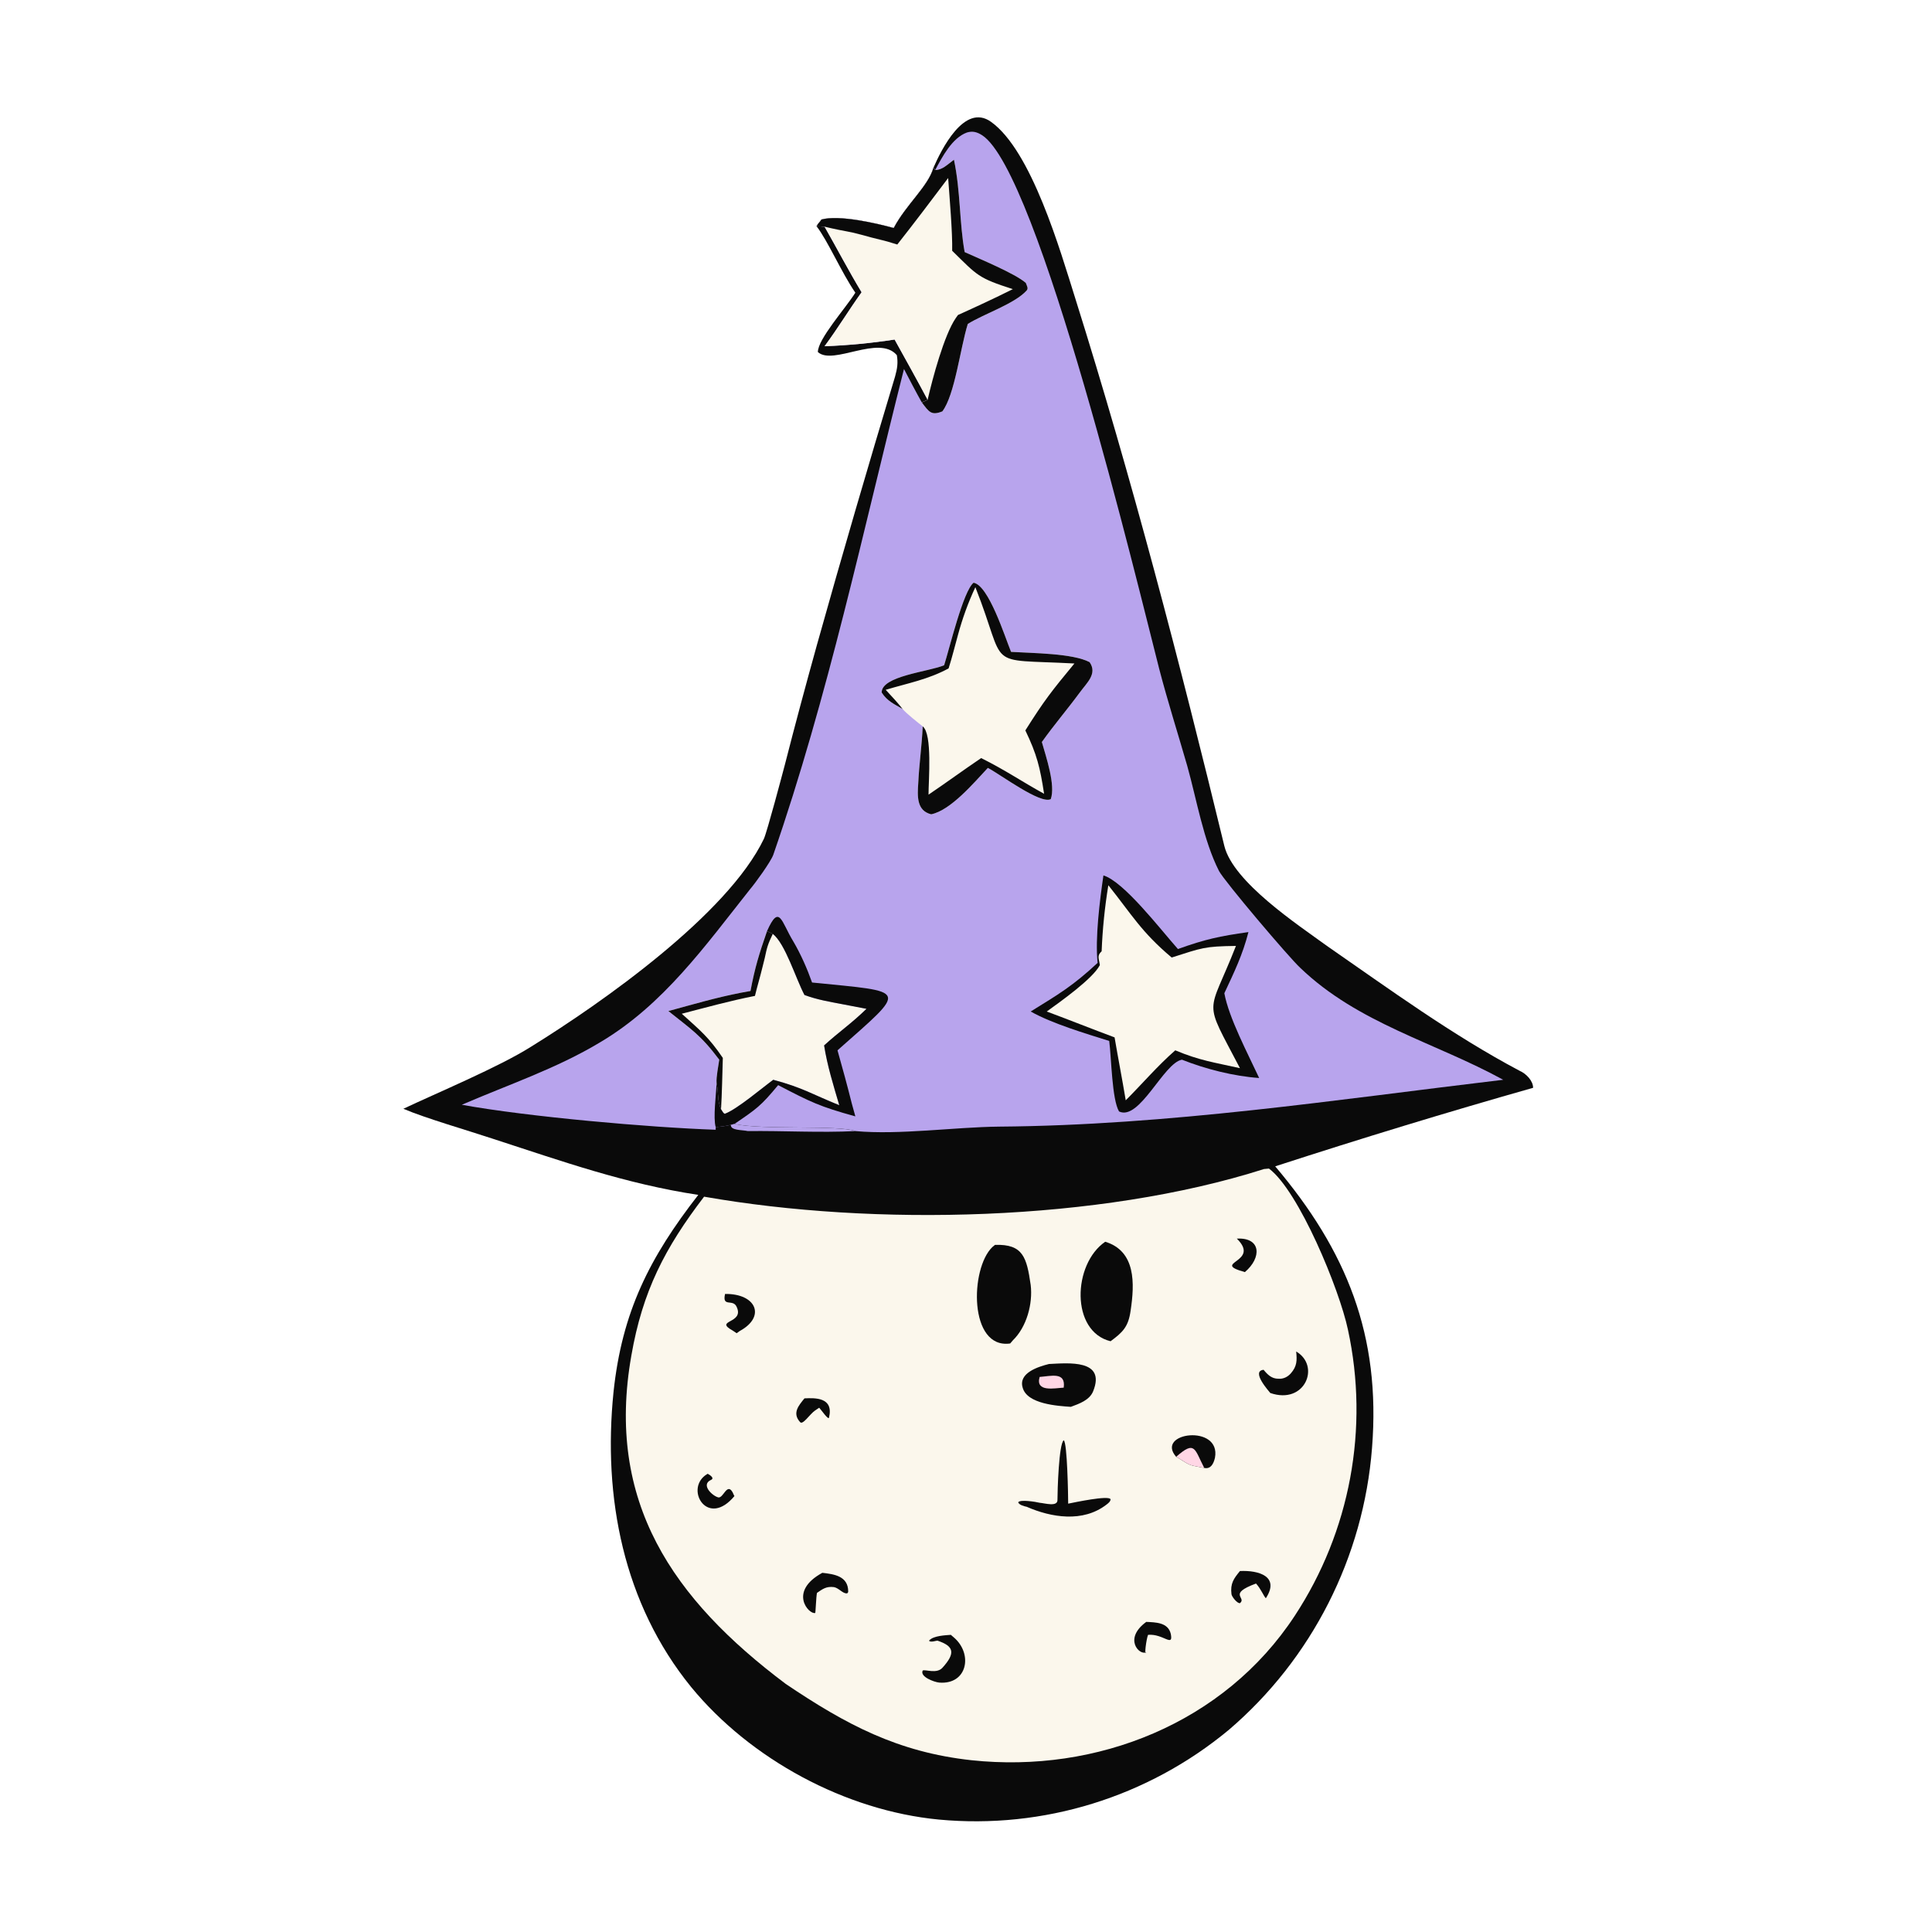
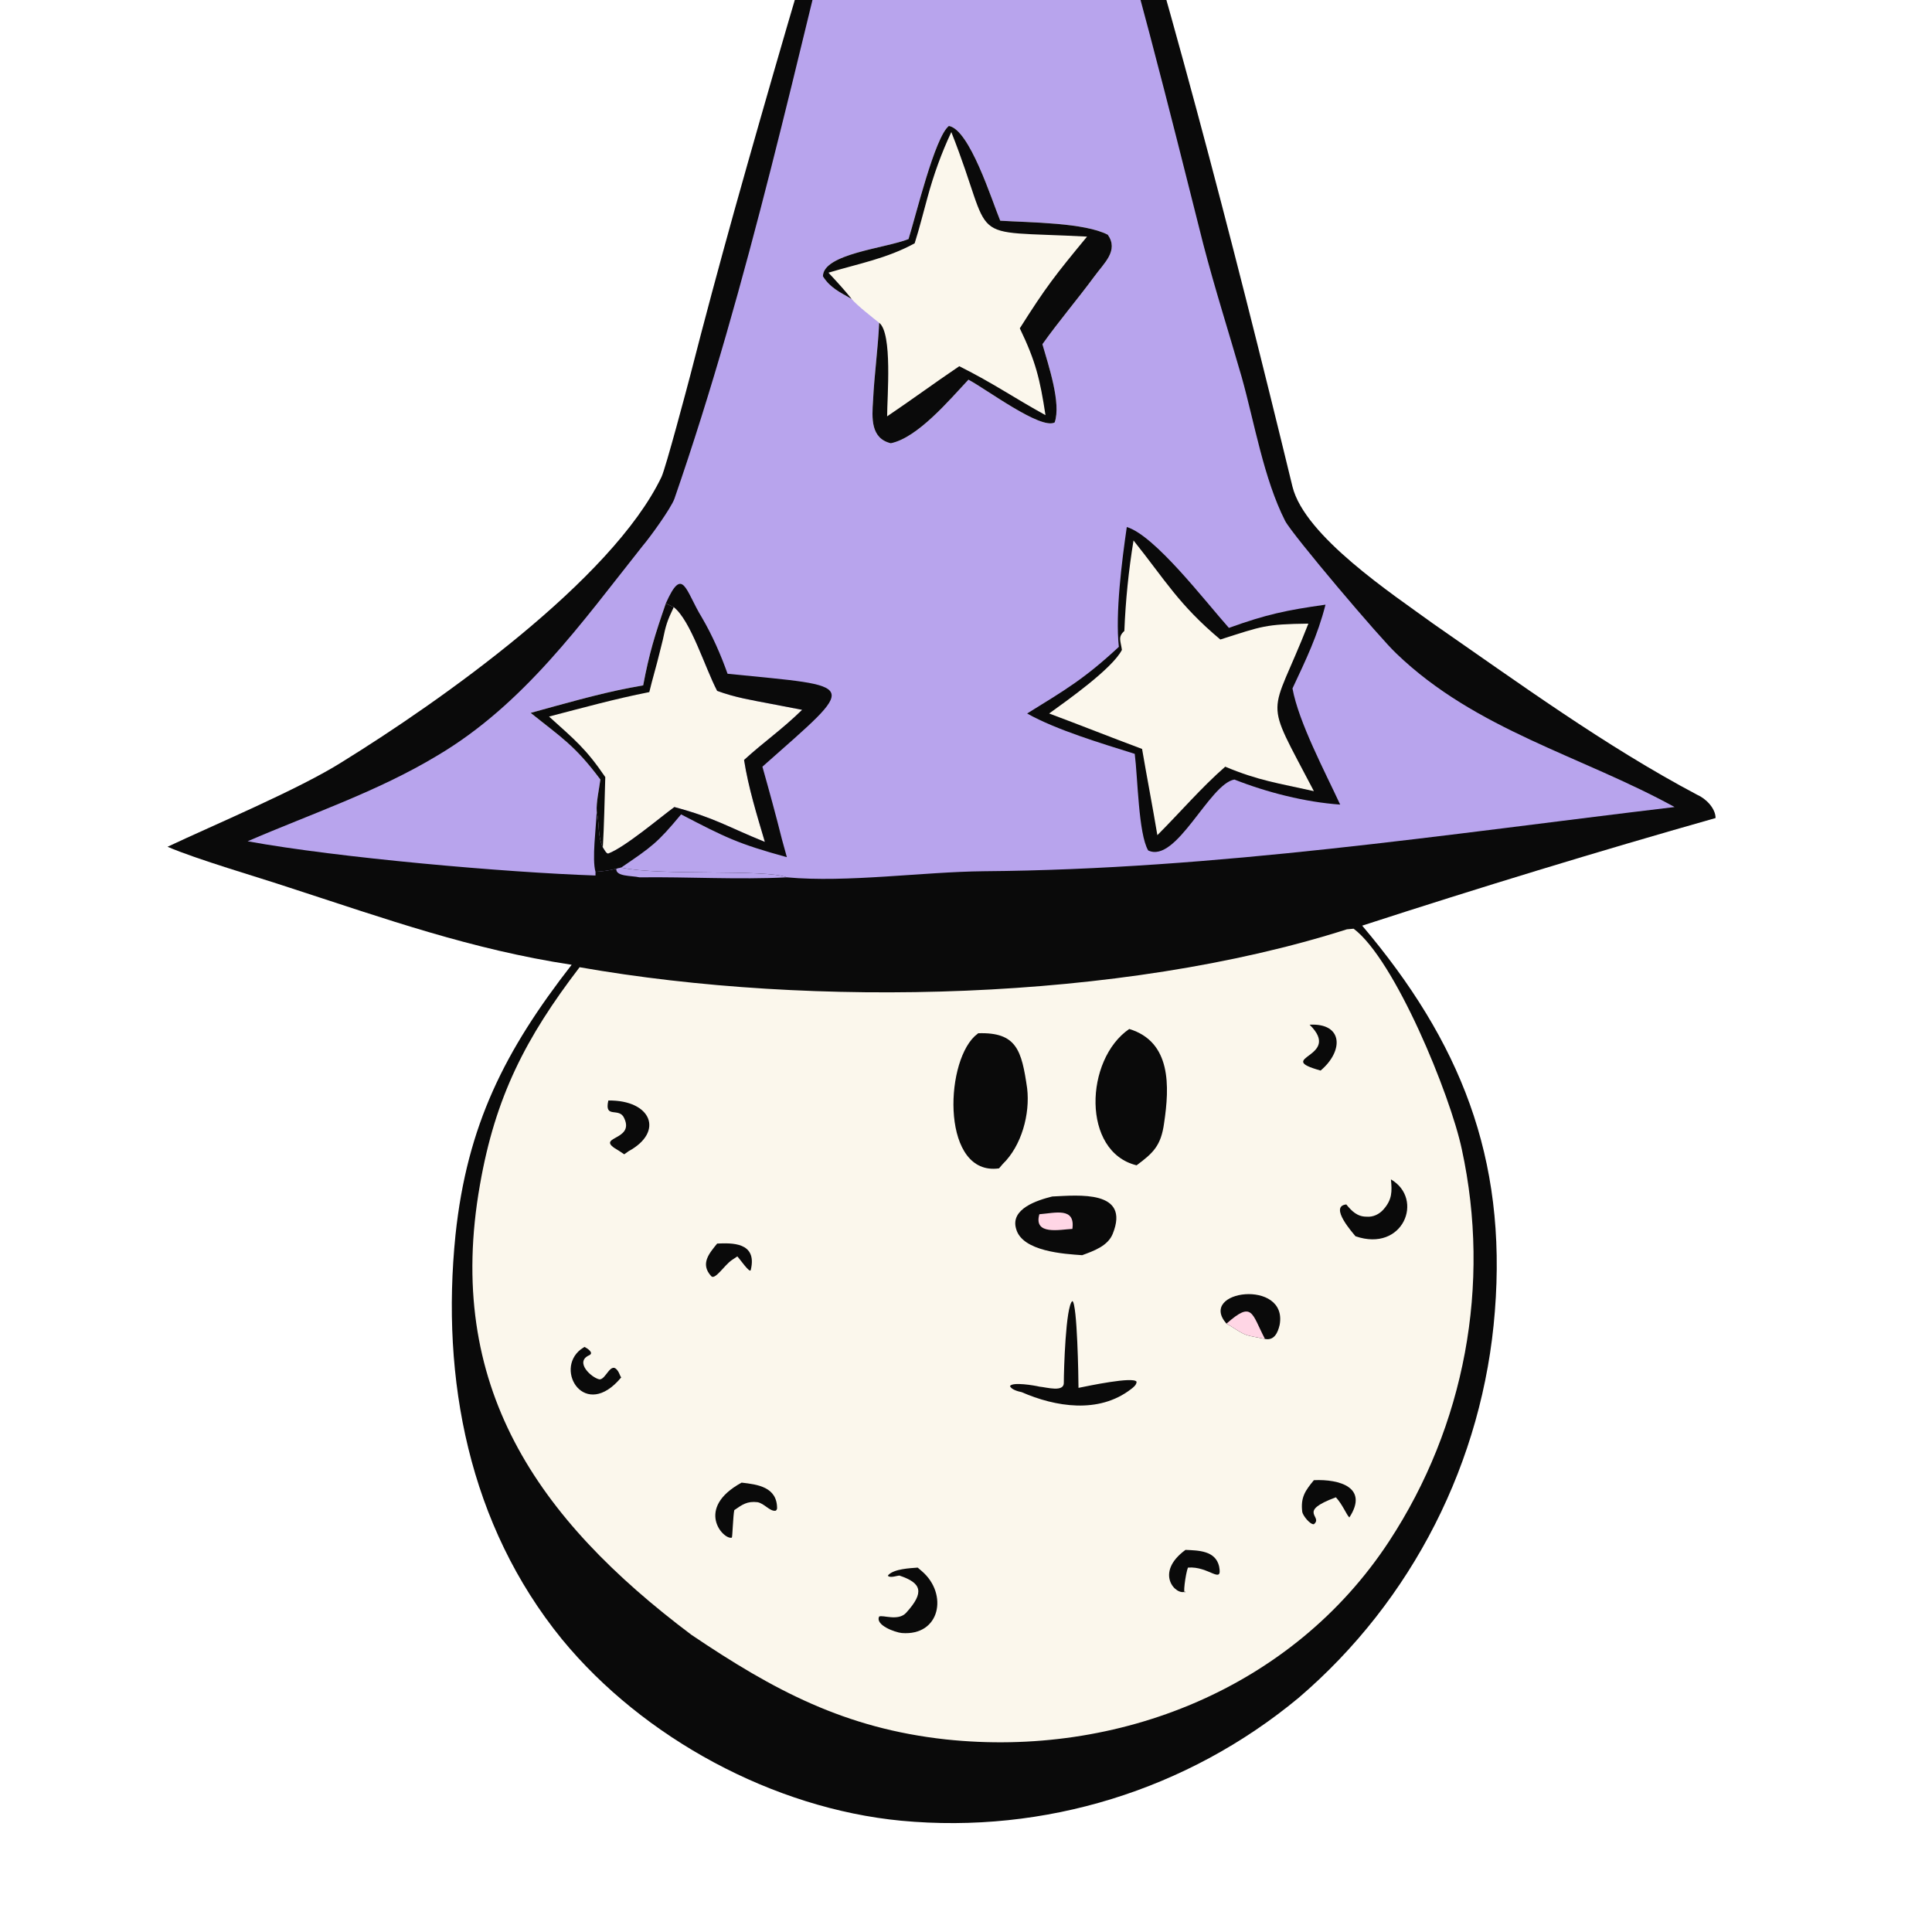
- <svg xmlns="http://www.w3.org/2000/svg" viewBox="174 287 433 433">
+ <svg xmlns="http://www.w3.org/2000/svg" viewBox="237 397 316 316">
  <path fill="#0a0a0a" d="M383.2 324.6C384.9 320.7 390.1 310 396.1 314.3C405.2 320.8 411.6 343.1 415 353.9C427.7 394.3 438.4 435.4 448.4 476.6C450.4 484.7 464.8 494.2 471.4 499C485.4 508.7 499.5 519 514.6 527C516 527.6 517.6 529.2 517.6 530.8C498.2 536.3 478.9 542.2 459.8 548.4C475.8 567.3 483.5 586.3 481.5 611.5C479.6 636 468 658.8 449.4 674.7C431.2 689.8 407.8 697 384.4 694.8C363.5 692.8 342.2 681.3 328.9 665.1C313.7 646.4 309.1 622.6 311.5 599C313.4 581 319.6 568.8 330.5 554.8C314.1 552.3 300.1 547.3 284.4 542.2C279 540.4 269.3 537.6 264.4 535.5C271.8 532 285.9 526.1 293 521.6C309 511.7 337.1 491.9 345.2 475C345.9 473.5 349.4 460.3 349.9 458.4C352.2 449.4 354.6 440.5 357.1 431.5C362.7 411.5 368.6 391.3 374.6 371.4C375.1 369.6 375.3 368.3 375 366.6C371 361.9 360.7 369 357.3 365.9C357.3 363 363.5 356.1 365.7 352.6C362.6 348.1 359.5 340.9 357 337.7C357.4 337 357.7 336.8 358.1 336.2C362 335.1 370.3 337 374.3 338.1C377.1 332.8 382 328.8 383.2 324.6Z" />
  <path fill="#b8a4ed" d="M383.6 325.1C385.2 322.1 387.4 317.9 390.7 316.7C392 316.3 393 316.6 394.1 317.3C406.8 325.4 429.1 418.6 433.8 436.9C435.7 444.2 438 451.4 440.1 458.7C442.2 466.2 443.7 475.3 447.2 482.2C448.4 484.5 462.9 501.6 465.4 503.9C478.4 516.4 495.6 520.6 510.9 529C473.1 533.5 436.1 539.2 397.9 539.5C387.9 539.6 375.6 541.4 365.7 540.5C362.2 539.1 345 540.3 338.6 538.9L337.8 539.1C336.5 539.4 335.7 539.5 334.4 539.6L334.4 540.2C319.7 539.7 292.3 537.3 277.5 534.6C287.9 530.1 298.7 526.5 308.5 520.6C322.7 512.2 332.1 498.9 342.1 486.3C343.3 484.9 346.7 480.2 347.3 478.6C359.6 443.1 367.4 406.1 376.6 369.7C377.9 372.2 379.2 374.7 380.6 377.2L381.9 376.6C379.5 372.1 377 367.6 374.5 363.1C369.3 363.9 364.1 364.4 358.8 364.6C361.9 360.4 364.1 356.7 367.1 352.5C364.2 347.7 361.6 342.7 358.8 337.8L357 337.7C357.4 337 357.7 336.8 358.1 336.2C362 335.1 370.3 337 374.3 338.1C377.1 332.8 382 328.8 383.2 324.6L383.6 325.1Z" />
  <path fill="#fbf7ec" d="M383.6 325.1C385.2 325.1 386.3 323.9 387.8 322.8C389.3 329.9 389 336.9 390.2 343.5C393.5 345 401.5 348.3 403.9 350.4C404.2 351.2 404.5 351.6 404.1 352.1C401.4 355.1 394.6 357.3 390.9 359.6C389.2 365.1 388 375.5 385.2 379.2C382.7 380.2 382.2 379.3 380.6 377.2L381.9 376.6C379.5 372.1 377 367.6 374.5 363.1C369.3 363.9 364.1 364.4 358.8 364.6C361.9 360.4 364.1 356.7 367.1 352.5C364.2 347.7 361.6 342.7 358.8 337.8L357 337.7C357.4 337 357.7 336.8 358.1 336.2C362 335.1 370.3 337 374.3 338.1C377.1 332.8 382 328.8 383.2 324.6L383.6 325.1Z" />
  <path fill="#0a0a0a" d="M383.6 325.1C385.2 325.1 386.3 323.9 387.8 322.8C389.3 329.9 389 336.9 390.2 343.5C393.5 345 401.5 348.3 403.9 350.4C404.2 351.2 404.5 351.6 404.1 352.1C401.4 355.1 394.6 357.3 390.9 359.6C389.2 365.1 388 375.5 385.2 379.2C382.7 380.2 382.2 379.3 380.6 377.2L381.9 376.6C383 371.8 385.6 362.1 388.2 358.3L388.7 357.6C392.9 355.7 396.8 353.9 401 351.8C393.2 349.3 393.1 348.8 387.4 343.2L387.4 343.2C387.5 339.2 386.8 331.1 386.5 326.9C382.5 332.2 379.2 336.6 375.1 341.8C373.8 341.4 372.5 341 371.2 340.7L369.2 340.2L367 339.6L365 339.1C362.9 338.7 360.8 338.3 358.8 337.8L357 337.7C357.4 337 357.7 336.8 358.1 336.2C362 335.1 370.3 337 374.3 338.1C377.1 332.8 382 328.8 383.2 324.6L383.6 325.1Z" />
  <path fill="#fbf7ec" d="M345.9 495.7L347.2 496.3C350 498.5 352.3 506.2 354.3 510C357.3 511.1 359.9 511.5 363 512.1L368.2 513.1C364.7 516.5 362.1 518.2 358.7 521.3C359.4 525.8 360.8 530.3 362.1 534.7C355.9 532.2 354 530.8 347.3 529C345.1 530.6 339.2 535.6 336.5 536.6C336.2 536.7 335.8 535.9 335.6 535.6C334.7 533.6 335.1 532 334.6 529.7C334.5 528.3 335 526 335.2 524.5C331 518.9 328.9 517.7 323.8 513.6C328.9 512.2 334.8 510.5 340 509.5L342.2 509.1C343.2 503.8 344.1 500.9 345.9 495.7Z" />
  <path fill="#0a0a0a" d="M345.9 495.7L347.2 496.3C346.1 498.6 345.9 499.3 345.4 501.7L344.9 503.7C344.4 505.8 343.7 508.1 343.2 510.2C337.6 511.3 332.2 512.8 326.8 514.2C331 518 332.8 519.4 336 524.1C335.9 527.5 335.8 532.3 335.6 535.6C334.7 533.6 335.1 532 334.6 529.7C334.5 528.3 335 526 335.2 524.5C331 518.9 328.9 517.7 323.8 513.6C328.9 512.2 334.8 510.5 340 509.5L342.2 509.1C343.2 503.8 344.1 500.9 345.9 495.7Z" />
  <path fill="#0a0a0a" d="M345.9 495.7C348.7 489.4 349.1 493.6 351.8 498C353.5 500.9 354.9 504.1 356 507.2C377.7 509.4 377.6 508.3 361.7 522.4C362.8 526.3 363.9 530.3 364.9 534.3L365.7 537.2C357.7 535 355.7 534 348.4 530.2C344.5 534.9 343.6 535.5 338.6 538.9L337.8 539.1C336.5 539.4 335.7 539.5 334.4 539.6C333.8 537.5 334.5 532.4 334.6 529.7C335.1 532 334.7 533.6 335.6 535.6C335.8 535.9 336.2 536.7 336.5 536.6C339.2 535.6 345.1 530.6 347.3 529C354 530.8 355.9 532.2 362.1 534.7C360.8 530.3 359.4 525.8 358.7 521.3C362.1 518.2 364.7 516.5 368.2 513.1L363 512.1C359.9 511.5 357.3 511.1 354.3 510C352.3 506.2 350 498.5 347.2 496.3L345.9 495.7Z" />
  <path fill="#0a0a0a" d="M421.3 483.2C425.9 484.6 434 495.2 438 499.7C444.1 497.5 447.4 496.8 453.8 495.9C452.5 501 450.6 504.9 448.4 509.6C449.4 515.1 453.7 523.2 456.2 528.6C450.5 528.2 444.2 526.6 438.9 524.5C434.8 525.2 429.4 538.3 424.8 536.1C423.2 533.4 423.1 524.2 422.6 520.3C417.2 518.6 409.8 516.4 405 513.7C411.3 509.8 414.4 508 420 502.8C419.4 497.3 420.5 488.7 421.3 483.2Z" />
  <path fill="#fbf7ec" d="M422.4 485.4C427.6 491.9 429.8 495.9 436.6 501.6C443.5 499.4 443.9 499.1 451 499C444.7 515.1 443.5 510.3 451.9 526.4C446.1 525.1 442.9 524.7 437.4 522.4C433.5 525.8 430 529.9 426.3 533.6C425.5 528.8 424.6 524.2 423.8 519.5C418.7 517.6 413.7 515.6 408.6 513.7C411.5 511.6 418.9 506.4 420.5 503.3C420.3 501.8 419.8 501.2 420.9 500.2C421.1 495.2 421.6 490.3 422.4 485.4Z" />
  <path fill="#fbf7ec" d="M385.6 436.1C386.8 432.3 389.9 419.4 392.2 417.6C395.6 418.2 399.2 429.7 400.6 433.1C405.4 433.4 414.4 433.4 418.2 435.4C420 438 417.6 440 416 442.2C413.2 446 410.2 449.5 407.5 453.3C408.5 456.8 410.6 463 409.5 466.1C407.2 467.3 398.4 460.7 395.4 459.1C392.3 462.4 387.1 468.6 382.7 469.5C379.4 468.7 379.6 465.4 379.8 462.5C380 458.3 380.6 454.1 380.8 449.8C379.8 449 377.1 446.9 376.3 445.9C374.4 444.8 372.8 444.1 371.6 442.2C371.6 438.5 381.9 437.6 385.6 436.1Z" />
  <path fill="#0a0a0a" d="M385.6 436.1C386.8 432.3 389.9 419.4 392.2 417.6C395.6 418.2 399.2 429.7 400.6 433.1C405.4 433.4 414.4 433.4 418.2 435.4C420 438 417.6 440 416 442.2C413.2 446 410.2 449.5 407.5 453.3C408.5 456.8 410.6 463 409.5 466.1C407.2 467.3 398.4 460.7 395.4 459.1C392.3 462.4 387.1 468.6 382.7 469.5C379.4 468.7 379.6 465.4 379.8 462.5C380 458.3 380.6 454.1 380.8 449.8C383 451.5 382.1 461.9 382.1 465.1C386.1 462.4 389.9 459.6 393.9 456.9C399.5 459.7 402.9 462.1 408 464.9C407.1 459 406.4 456.1 403.8 450.7C408.1 443.9 409.6 442 414.8 435.7C394.2 434.6 400 437.3 392.6 418.6C391 422 389.7 425.6 388.7 429.3C388 431.8 387.4 434.3 386.6 436.8C382 439.3 377.5 440.1 372.5 441.6C373.9 443.1 375.1 444.4 376.3 445.9C374.4 444.8 372.8 444.1 371.6 442.2C371.6 438.5 381.9 437.6 385.6 436.1Z" />
  <path fill="#b8a4ed" d="M338.6 538.9C345 540.3 362.2 539.1 365.7 540.5C357.8 540.9 349.5 540.4 341.6 540.5C340.3 540.2 337.7 540.4 337.8 539.1L338.6 538.9Z" />
  <path fill="#fbf7ec" d="M457.3 549L458.4 548.9C465.1 553.9 474.2 576 476.1 585C480.9 607.1 476.6 630.2 464.2 649.1C448.4 673.2 419.8 684.5 391.7 681.5C375.2 679.7 363.6 673.5 350.1 664.4C324.8 645.4 309.7 623.6 315.5 590.8C318 576.4 323 566.7 331.8 555.2C369.9 561.9 420.3 560.8 457.3 549Z" />
  <path fill="#0a0a0a" d="M397 566C403.3 565.8 404.1 568.8 405 575C405.5 579.2 404.1 584.4 401 587.4L400.4 588.1C391.1 589.4 391.4 571.3 396.4 566.5L397 566Z" />
  <path fill="#0a0a0a" d="M421.7 565.3C428.6 567.4 428.3 574.7 427.4 580.7C426.9 584.4 425.6 585.6 422.9 587.6C413.9 585.4 414.4 570.3 421.7 565.3Z" />
  <path fill="#0a0a0a" d="M409.1 592.7C413.4 592.5 421.9 591.6 419 598.8C418.2 600.8 415.9 601.6 414 602.3C411.1 602.1 404.2 601.7 403.2 598C402.2 594.7 406.7 593.3 409.1 592.7Z" />
  <path fill="#ffd6e5" d="M407 595.6C409.6 595.4 412.9 594.4 412.4 598C410.4 598.1 406 599.1 407 595.6Z" />
  <path fill="#0a0a0a" d="M407 623.8C408.2 623.9 411.1 624.8 411 623.1C411 621.2 411.3 610.6 412.4 609.8C413.2 610.2 413.4 622.4 413.4 624C414.9 623.7 422.4 622.1 422.9 623C422.9 623.5 422.4 623.9 422 624.2C416.7 628.3 409.6 627.1 404.1 624.7C403.6 624.6 402.4 624.3 402.2 623.7C402.6 623 406.2 623.6 407 623.8Z" />
  <path fill="#0a0a0a" d="M437.6 613.5C432.8 608 447.7 606.1 446.3 613.7C446 615 445.4 616.3 443.9 616C440.6 615.3 441.1 615.7 438.3 613.9L437.6 613.5Z" />
  <path fill="#ffd6e5" d="M437.6 613.5C441.9 609.7 441.7 611.8 443.9 616C440.6 615.3 441.1 615.7 438.3 613.9L437.6 613.5Z" />
  <path fill="#0a0a0a" d="M464.5 589.9C470 593.1 466.5 601.9 458.7 599.2C458.4 598.8 454.3 594.3 457.2 594C458.1 595.1 459 596 460.5 596C461.6 596.1 462.6 595.6 463.3 594.8C464.7 593.2 464.7 591.9 464.5 589.9Z" />
  <path fill="#0a0a0a" d="M384.1 654.7C383.8 654.7 382.7 655.1 382.3 654.8C382.2 654.7 382.2 654.8 382.3 654.6C383.3 653.6 385.8 653.5 387.1 653.4L387.8 654C392.1 657.7 390.8 664.6 384.5 664.1C383.4 664 380.1 662.8 380.8 661.4C381.4 661.1 383.9 662.2 385.2 660.8C388.3 657.4 387.7 655.9 384.1 654.7Z" />
  <path fill="#0a0a0a" d="M358.3 639.5C360.9 639.8 364.1 640.2 364.1 643.7C364.1 643.8 364 644.1 363.8 644.1C362.9 644.2 362 642.9 360.9 642.7C359.2 642.5 358.4 643.1 357.1 644C356.9 644.9 356.8 648.5 356.7 648.5C355.3 648.9 350.6 643.7 358.3 639.5Z" />
  <path fill="#0a0a0a" d="M451.9 639.1C456.1 638.9 460.9 640.3 457.7 645.2C457.2 644.7 456.6 643.1 455.5 641.9C449 644.3 453.5 645 451.9 646.3C451.3 646.4 450.1 644.9 450 644.3C449.7 641.9 450.5 640.8 451.9 639.1Z" />
  <path fill="#0a0a0a" d="M336.5 577C343.5 576.9 345.7 582.1 339.8 585.3L339.1 585.8L338.2 585.2C333.9 582.8 340.9 583.7 339.1 579.9C338.3 578 335.8 580.1 336.5 577Z" />
  <path fill="#0a0a0a" d="M332.6 617.3C333 617.5 334.3 618.3 333.3 618.7C331 619.8 333.7 622.3 335 622.6C336.1 622.8 336.9 619.4 338.1 621.3C338.3 621.6 338.4 622 338.6 622.3C332.7 629.4 327.6 621.1 332 617.7L332.6 617.3Z" />
  <path fill="#0a0a0a" d="M430.9 650.5C433 650.6 435.8 650.6 436.4 653.2L436.4 653.2C437 656.3 434.7 653.1 431.3 653.4C430.9 654.4 430.4 658.3 430.9 657.3C429.4 658.1 425.7 654.3 430.9 650.5Z" />
  <path fill="#0a0a0a" d="M354.3 600.4C356.6 600.3 360.9 600.1 359.8 604.7C359.7 605.4 358 602.9 357.6 602.5C357.3 602.7 357 602.9 356.7 603.1C355.5 603.9 353.9 606.5 353.3 605.7C351.5 603.7 353 602 354.3 600.4Z" />
  <path fill="#0a0a0a" d="M451.2 564.6C456.7 564.3 456.8 568.9 453 572.1C445.1 569.9 456.7 570 451.2 564.6Z" />
</svg>
